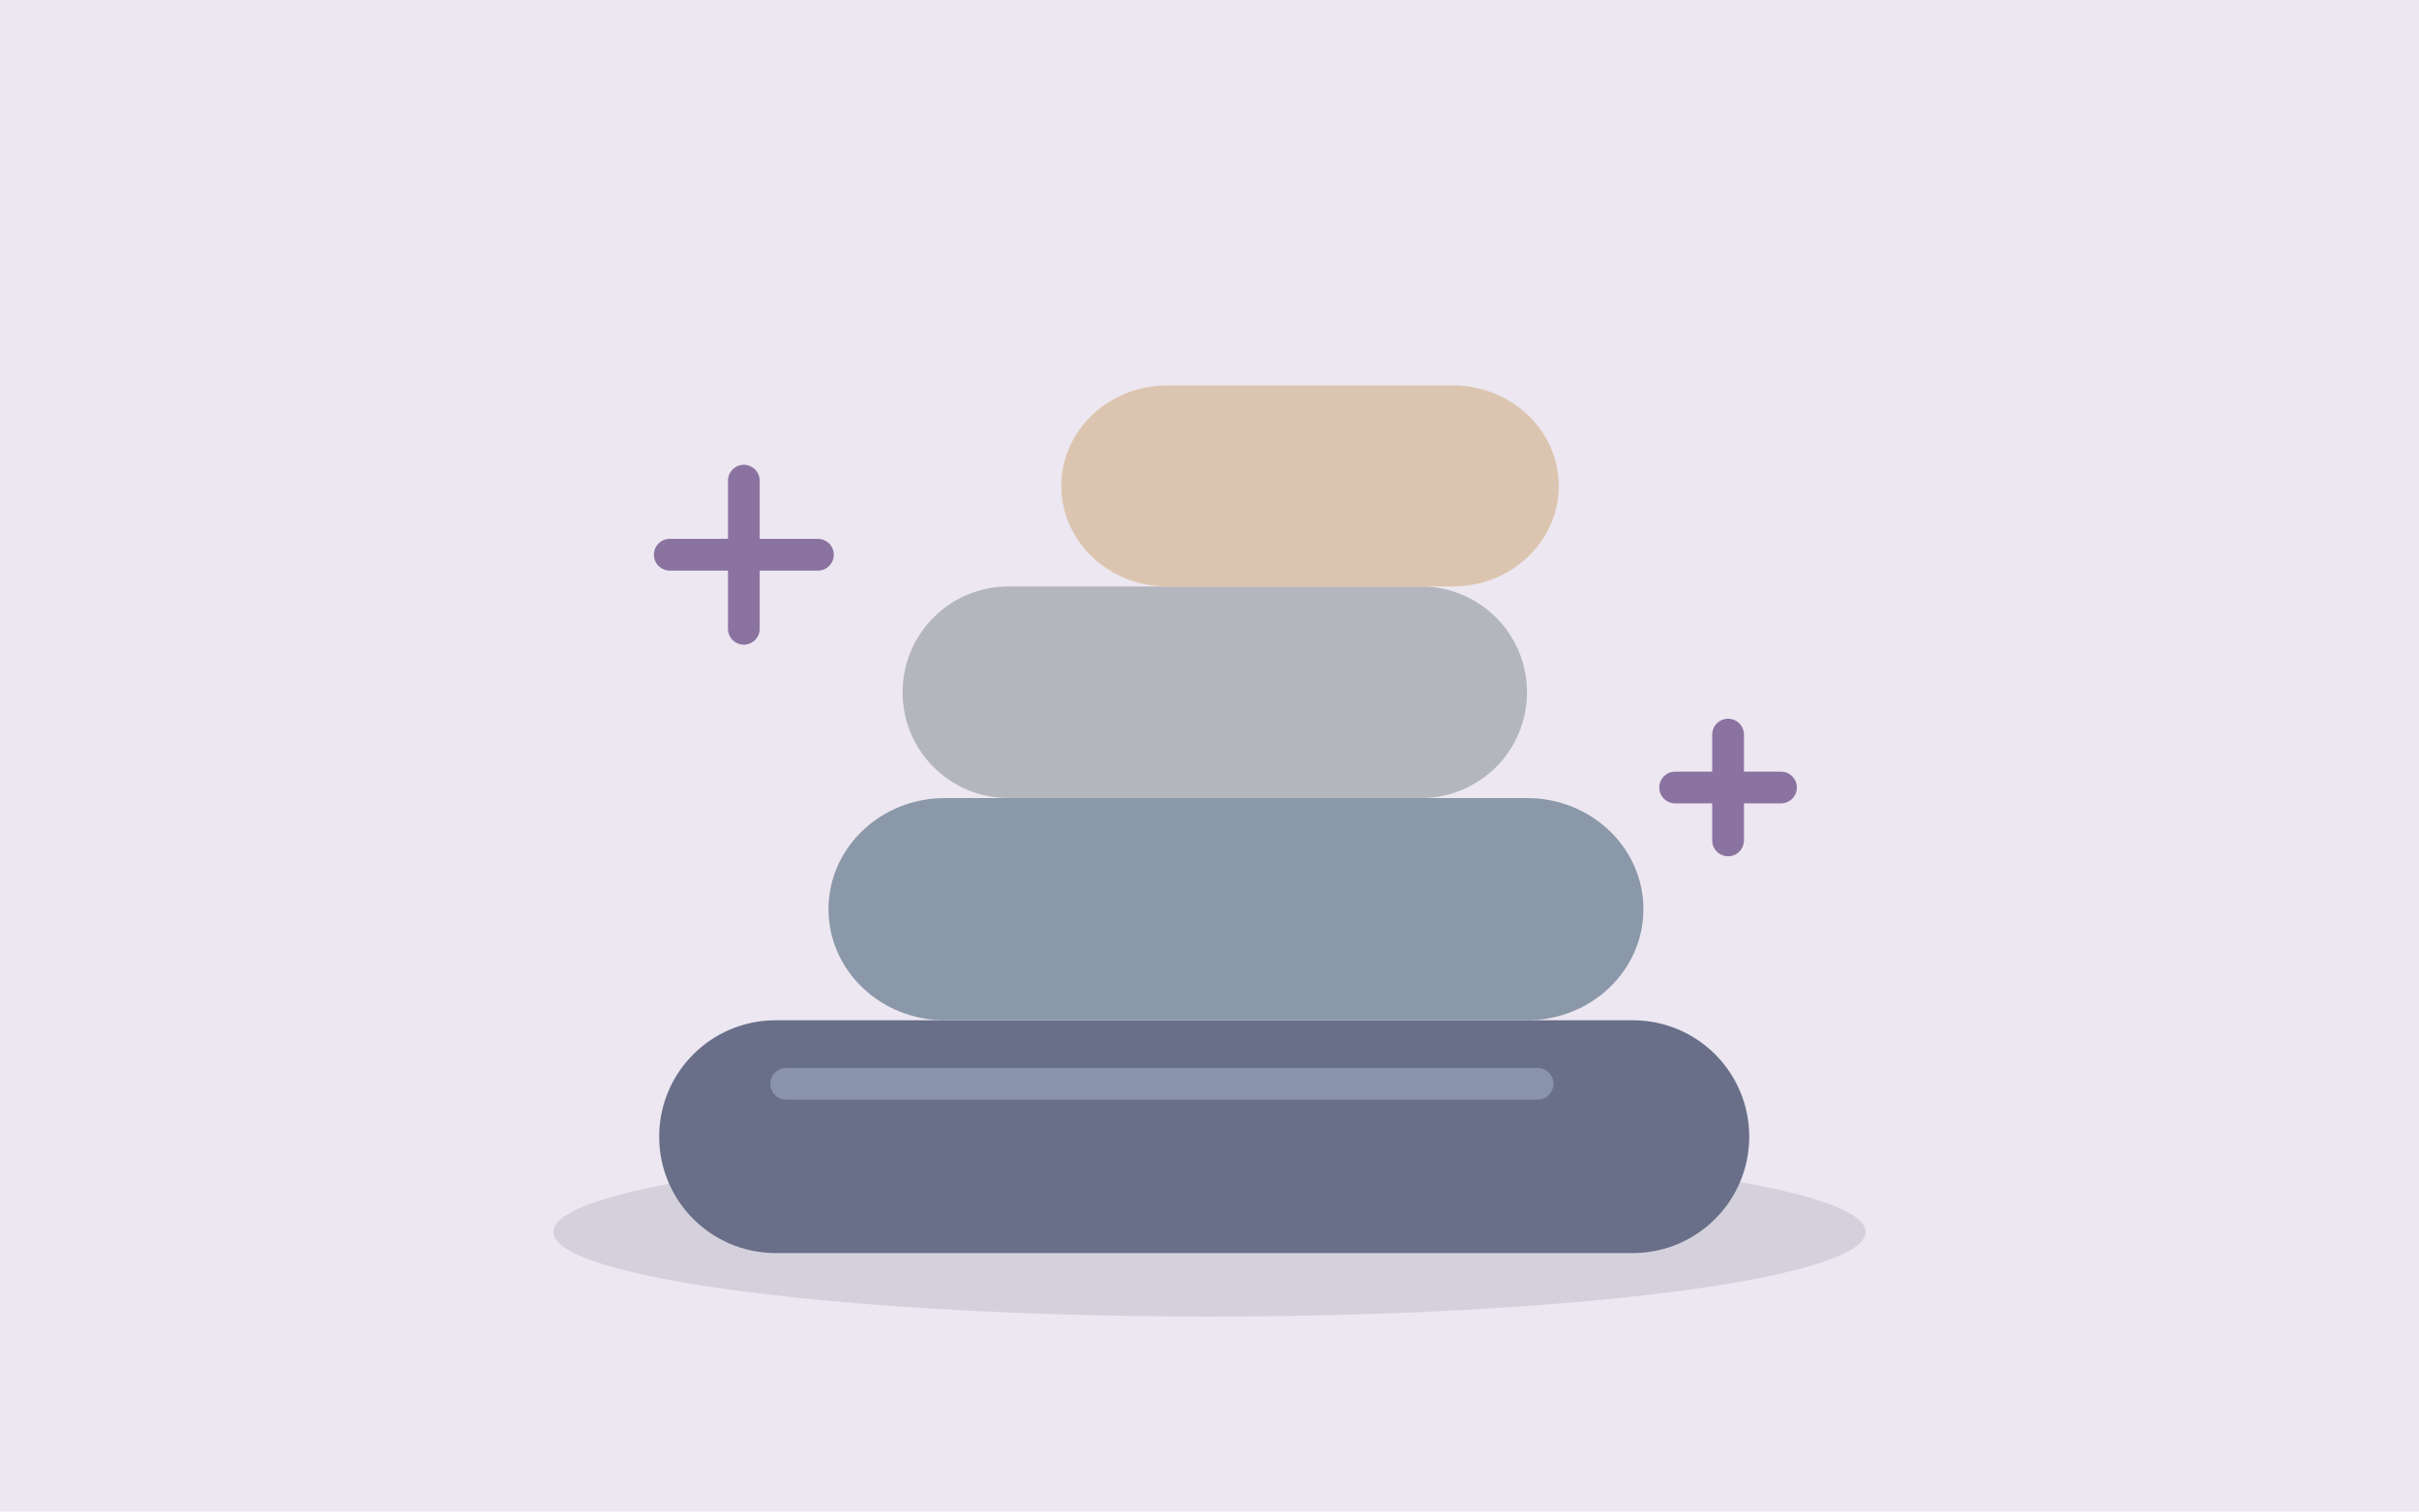
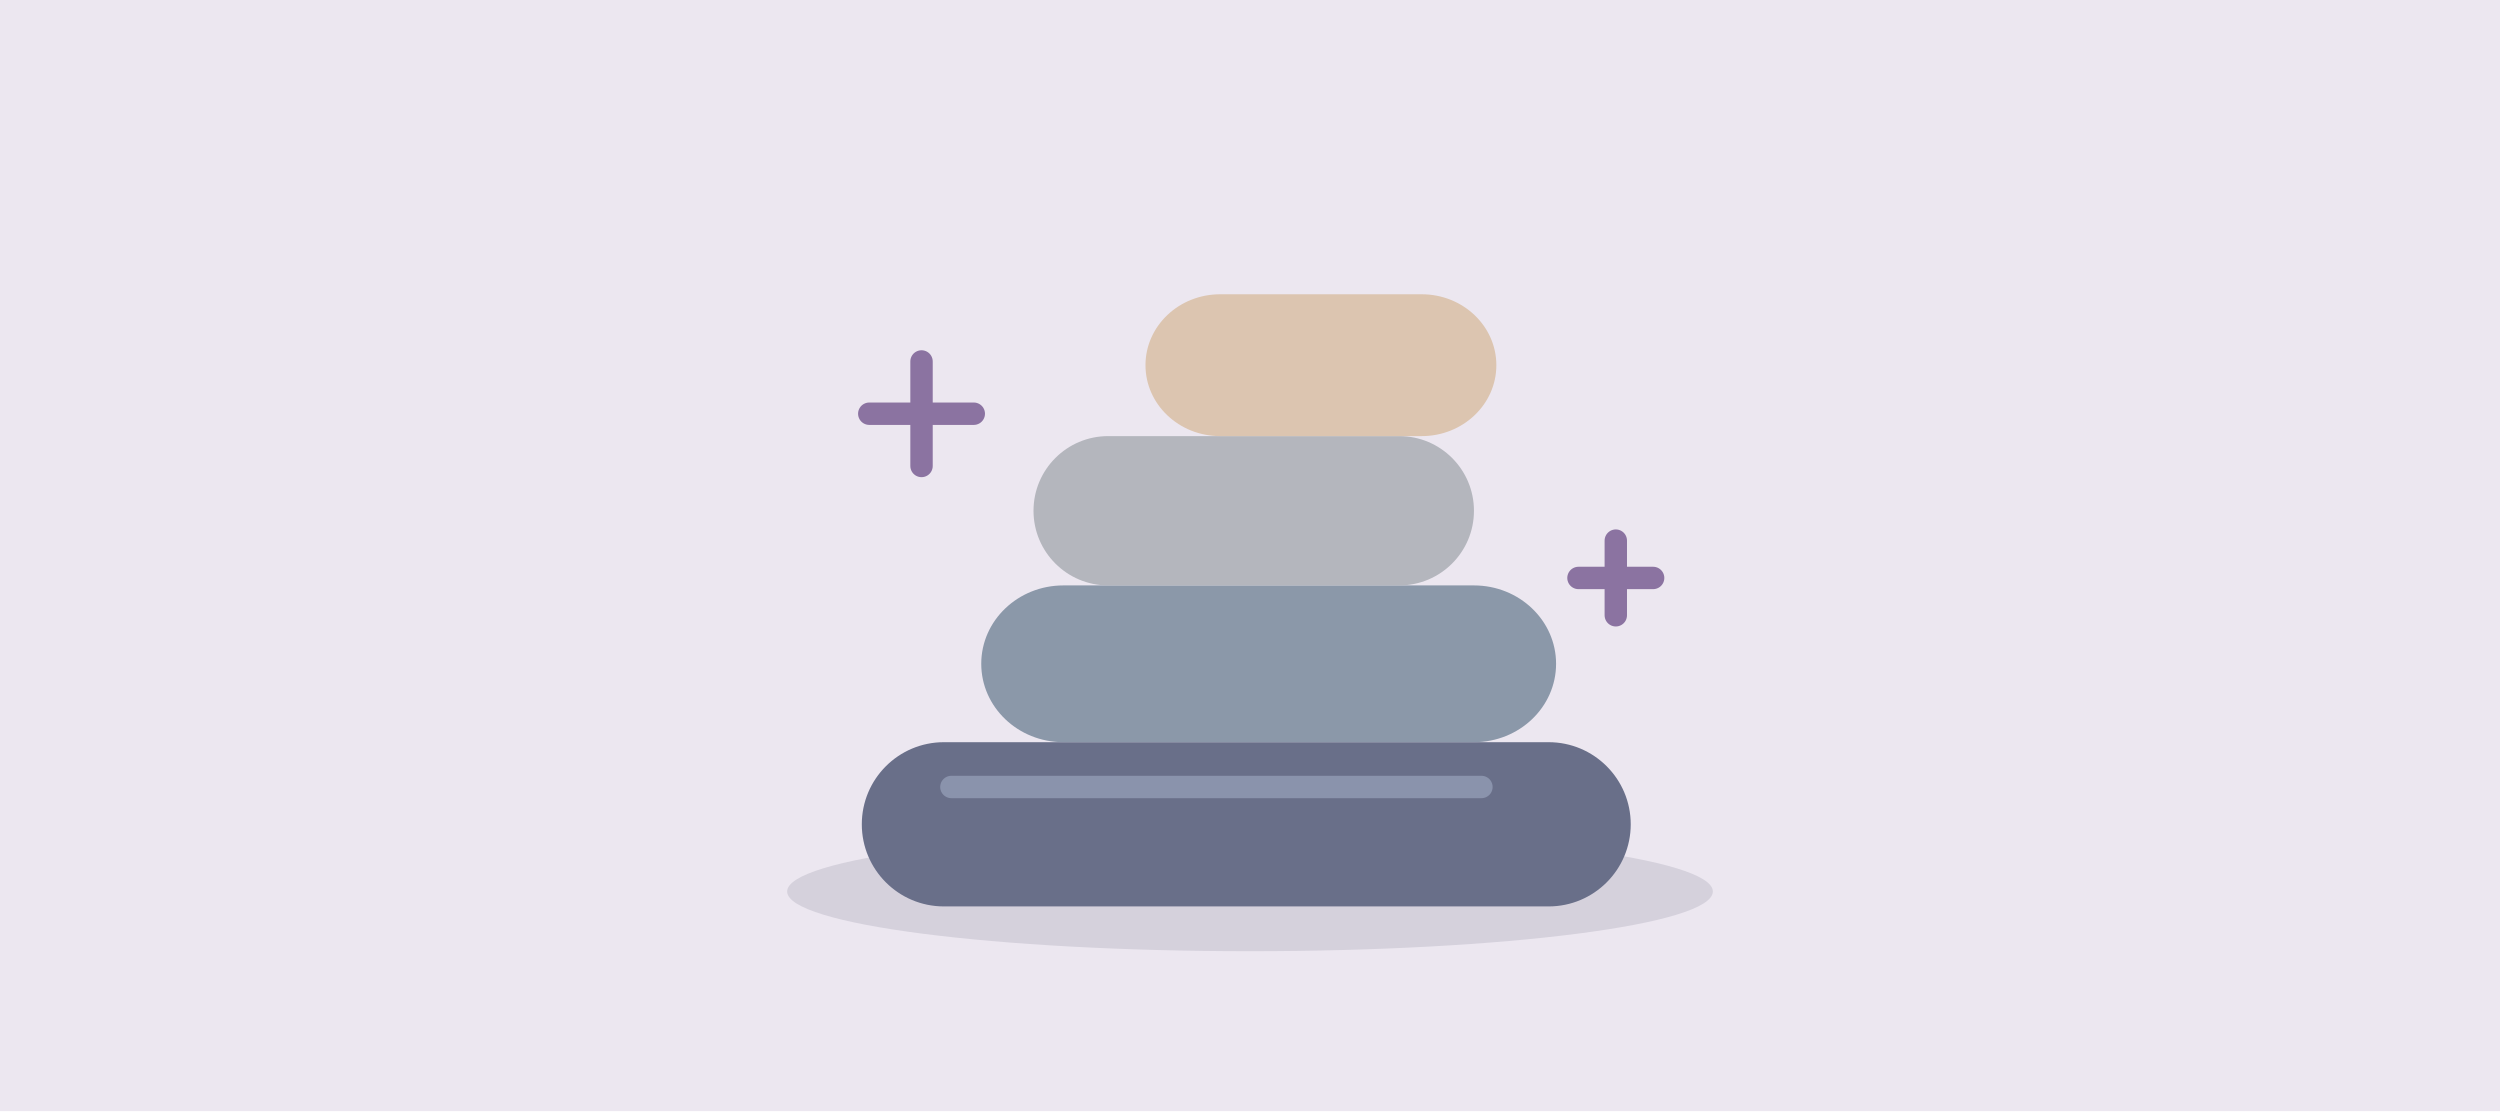
- <svg xmlns="http://www.w3.org/2000/svg" viewBox="0 0 800 500">
-   <rect width="800" height="500" fill="#ece7f0" />
-   <g transform="translate(120 40) scale(3.5)">
+ <svg xmlns="http://www.w3.org/2000/svg" viewBox="0 0 720 320">
+   <rect width="720" height="320" fill="#ece7f0" />
+   <g transform="translate(188 31) scale(2.15)">
    <ellipse cx="80" cy="105" rx="62" ry="8" fill="#d5d1dc" />
    <rect x="28" y="85" width="103" height="22" rx="11" fill="#696f89" />
    <path d="M40 91 H111" stroke="#8a93ac" stroke-width="3" stroke-linecap="round" />
    <rect x="44" y="64" width="77" height="21" rx="11" fill="#8b98a9" />
    <rect x="51" y="44" width="59" height="20" rx="10" fill="#b4b6bd" />
    <rect x="66" y="25" width="47" height="19" rx="10" fill="#dcc5b0" />
    <path d="M36 34 v14 m-7-7 h14 M129 58 v10 m-5-5 h10" stroke="#8b73a1" stroke-width="3" stroke-linecap="round" />
  </g>
</svg>
